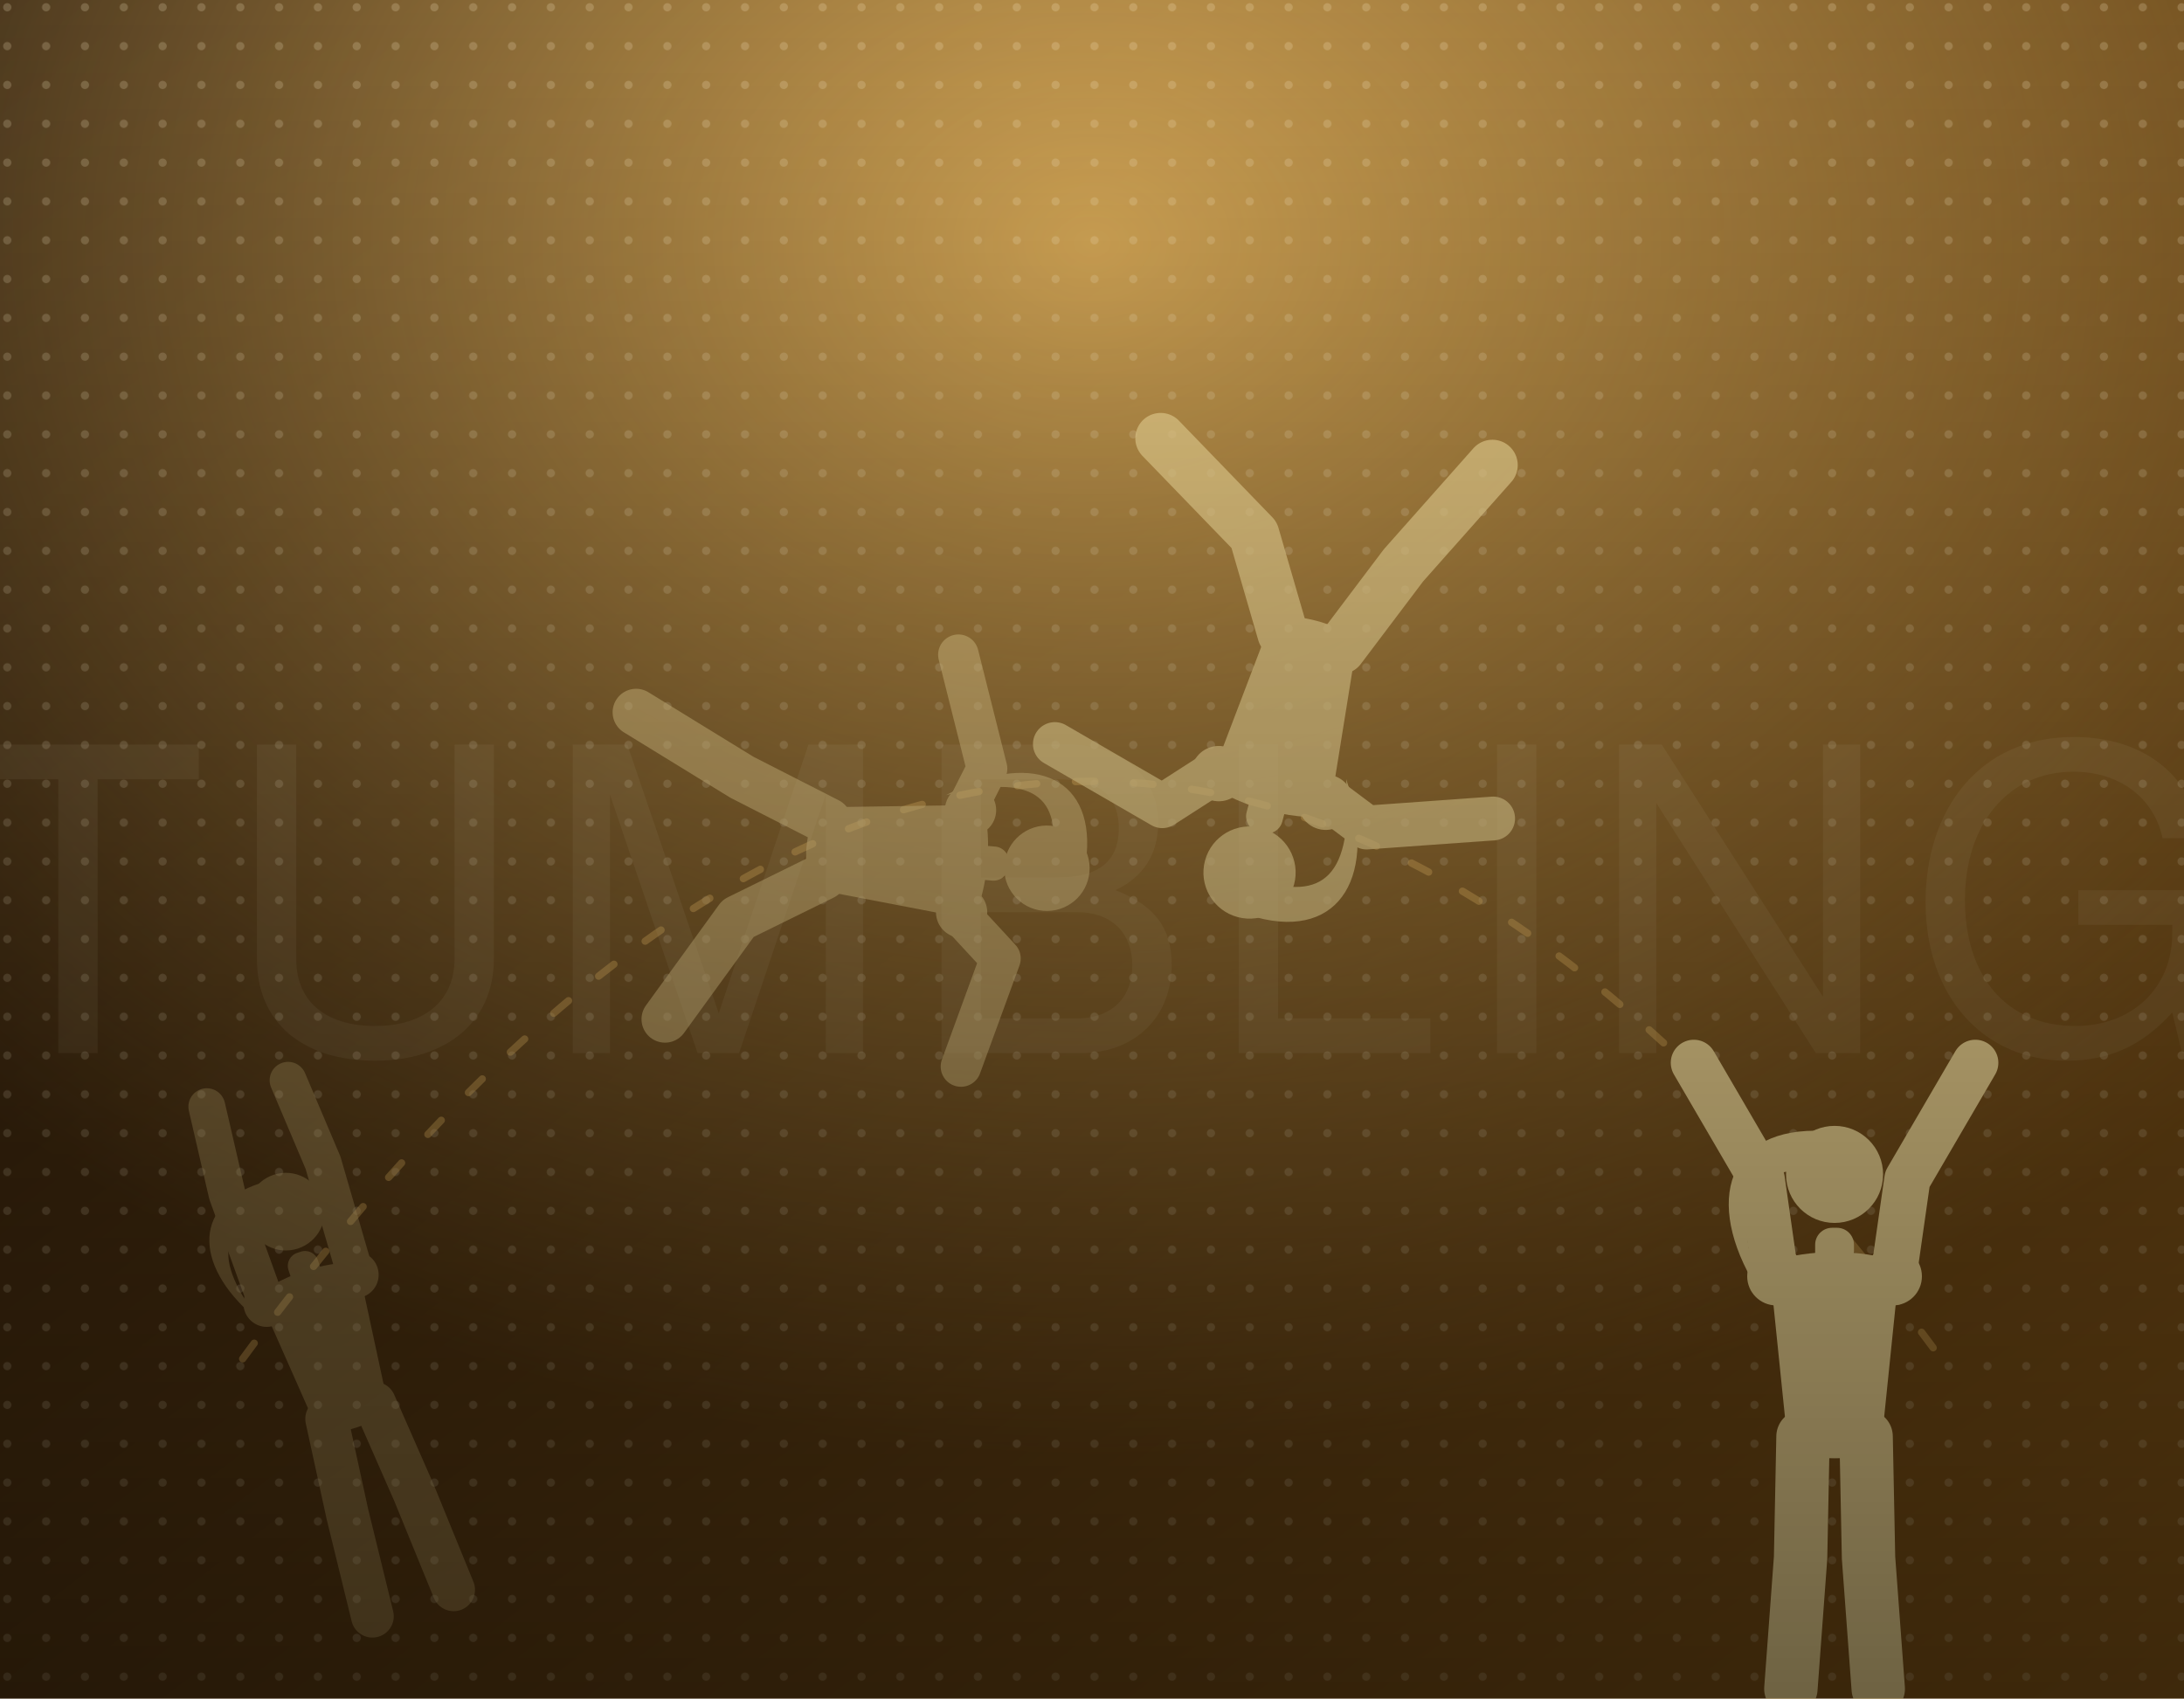
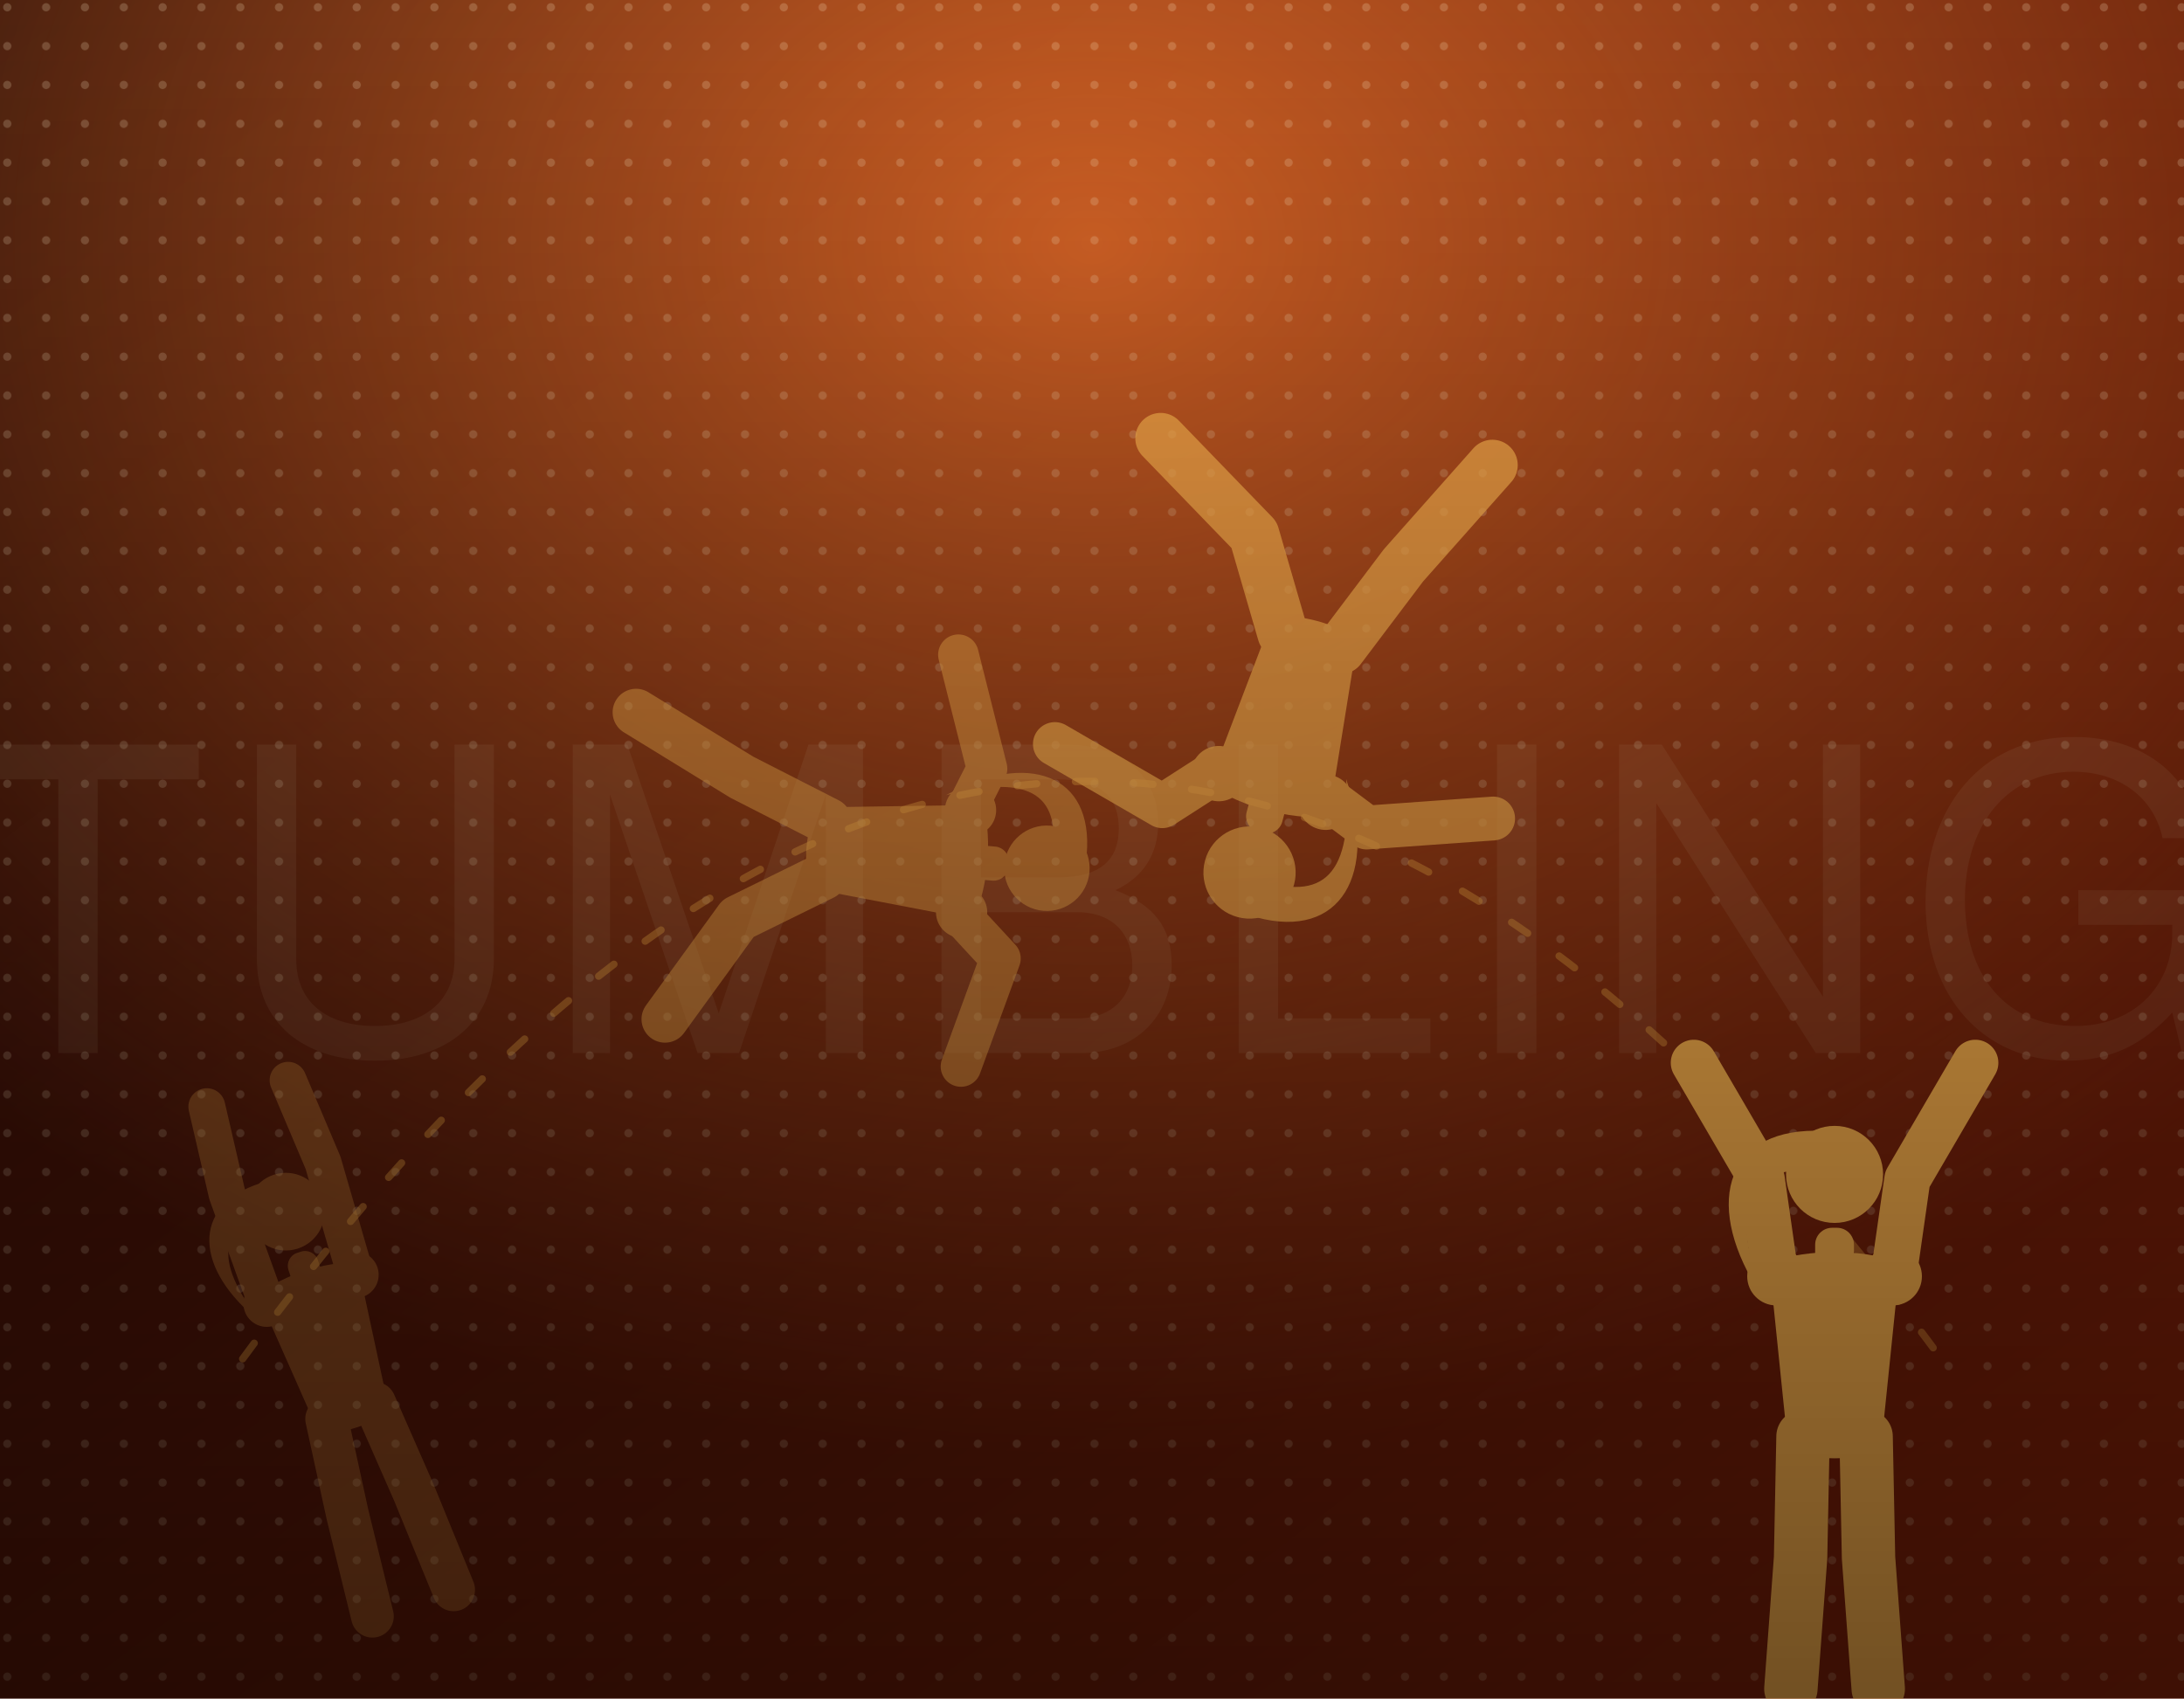
<svg xmlns="http://www.w3.org/2000/svg" viewBox="0 0 900 700" width="900" height="700" role="img" aria-label="TUMBLING">
  <defs>
    <linearGradient id="bgarttumbling" x1="0" y1="0" x2="1" y2="1">
-       <stop offset="0" stop-color="#1c1109" />
-       <stop offset="1" stop-color="#8a5a18" />
+       <stop offset="0" stop-color="#1c0906" />
+       <stop offset="1" stop-color="#8a2308" />
    </linearGradient>
    <radialGradient id="spotarttumbling" cx="50%" cy="14%" r="72%">
-       <stop offset="0" stop-color="#ffcb6b" stop-opacity=".78" />
-       <stop offset="1" stop-color="#ffcb6b" stop-opacity="0" />
+       <stop offset="0" stop-color="#ff7a2e" stop-opacity=".78" />
+       <stop offset="1" stop-color="#ff7a2e" stop-opacity="0" />
    </radialGradient>
    <linearGradient id="fadearttumbling" x1="0" y1="0" x2="0" y2="1">
      <stop offset="0" stop-color="#000" stop-opacity="0" />
      <stop offset="1" stop-color="#000" stop-opacity=".55" />
    </linearGradient>
    <pattern id="dotsarttumbling" width="16" height="16" patternUnits="userSpaceOnUse">
      <circle cx="3" cy="3" r="1.7" fill="#fff2cd" opacity=".2" />
    </pattern>
    <clipPath id="cliparttumbling">
      <rect width="900" height="700" />
    </clipPath>
  </defs>
  <g clip-path="url(#cliparttumbling)">
    <rect width="900" height="700" fill="url(#bgarttumbling)" />
    <rect width="900" height="700" fill="url(#spotarttumbling)" />
    <rect width="900" height="700" fill="url(#dotsarttumbling)" />
    <text x="450" y="434" text-anchor="middle" font-family="Impact, 'Arial Black', 'Helvetica Neue', sans-serif" font-size="174.375" fill="#fff2cd" opacity=".08" letter-spacing="6">TUMBLING</text>
-     <path d="M100 560 Q450 84 800 560" fill="none" stroke="#ffcb6b" stroke-width="3" opacity="0.4" stroke-linecap="round" stroke-dasharray="8 16" />
+     <path d="M100 560 Q450 84 800 560" fill="none" stroke="#ffb347" stroke-width="3" opacity="0.4" stroke-linecap="round" stroke-dasharray="8 16" />
    <g transform="translate(144 580) rotate(-18) scale(0.8)" opacity="0.3">
-       <g fill="none" stroke="#f7dc95" stroke-width="19" stroke-linecap="round" stroke-linejoin="round">
+       <g fill="none" stroke="#ffb34d" stroke-width="19" stroke-linecap="round" stroke-linejoin="round">
        <path d="M-24 -62 L-26 -124 L-22 -170" />
        <path d="M24 -62 L26 -124 L22 -170" />
      </g>
-       <g fill="none" stroke="#f7dc95" stroke-width="22" stroke-linecap="round" stroke-linejoin="round">
+       <g fill="none" stroke="#ffb34d" stroke-width="22" stroke-linecap="round" stroke-linejoin="round">
        <path d="M-13 2 L-18 52 L-22 106" />
        <path d="M13 2 L18 52 L22 106" />
      </g>
-       <path d="M-27 -70 Q0 -78 27 -70 L19 8 Q0 14 -19 8 Z" fill="#f7dc95" />
-       <circle cx="-24" cy="-64" r="12" fill="#f7dc95" />
-       <circle cx="24" cy="-64" r="12" fill="#f7dc95" />
-       <rect x="-8" y="-84" width="16" height="22" rx="7" fill="#f7dc95" />
-       <path d="M-8 -124 C-46 -124 -54 -92 -30 -56 C-44 -96 -34 -110 -4 -108 Z" fill="#f7dc95" />
-       <circle cx="0" cy="-106" r="20" fill="#f7dc95" />
+       <path d="M-27 -70 Q0 -78 27 -70 L19 8 Q0 14 -19 8 Z" fill="#ffb34d" />
+       <circle cx="-24" cy="-64" r="12" fill="#ffb34d" />
+       <circle cx="24" cy="-64" r="12" fill="#ffb34d" />
+       <rect x="-8" y="-84" width="16" height="22" rx="7" fill="#ffb34d" />
+       <path d="M-8 -124 C-46 -124 -54 -92 -30 -56 C-44 -96 -34 -110 -4 -108 Z" fill="#ffb34d" />
+       <circle cx="0" cy="-106" r="20" fill="#ffb34d" />
    </g>
    <g transform="translate(342 350) rotate(95) scale(0.88)" opacity="0.5">
-       <g fill="none" stroke="#f7dc95" stroke-width="19" stroke-linecap="round" stroke-linejoin="round">
+       <g fill="none" stroke="#ffb34d" stroke-width="19" stroke-linecap="round" stroke-linejoin="round">
        <path d="M-24 -62 L-44 -70 L-96 -52" />
        <path d="M24 -62 L44 -84 L96 -70" />
      </g>
-       <g fill="none" stroke="#f7dc95" stroke-width="22" stroke-linecap="round" stroke-linejoin="round">
+       <g fill="none" stroke="#ffb34d" stroke-width="22" stroke-linecap="round" stroke-linejoin="round">
        <path d="M-13 2 L-30 44 L-56 96" />
        <path d="M13 2 L36 40 L86 70" />
      </g>
-       <path d="M-27 -70 Q0 -78 27 -70 L19 8 Q0 14 -19 8 Z" fill="#f7dc95" />
-       <circle cx="-24" cy="-64" r="12" fill="#f7dc95" />
-       <circle cx="24" cy="-64" r="12" fill="#f7dc95" />
-       <rect x="-8" y="-84" width="16" height="22" rx="7" fill="#f7dc95" />
-       <path d="M-8 -120 C-46 -120 -54 -88 -30 -52 C-44 -92 -34 -106 -4 -104 Z" fill="#f7dc95" />
-       <circle cx="0" cy="-102" r="20" fill="#f7dc95" />
+       <path d="M-27 -70 Q0 -78 27 -70 L19 8 Q0 14 -19 8 Z" fill="#ffb34d" />
+       <circle cx="-24" cy="-64" r="12" fill="#ffb34d" />
+       <circle cx="24" cy="-64" r="12" fill="#ffb34d" />
+       <rect x="-8" y="-84" width="16" height="22" rx="7" fill="#ffb34d" />
+       <path d="M-8 -120 C-46 -120 -54 -88 -30 -52 C-44 -92 -34 -106 -4 -104 Z" fill="#ffb34d" />
+       <circle cx="0" cy="-102" r="20" fill="#ffb34d" />
    </g>
    <g transform="translate(540 266) rotate(195) scale(0.95)" opacity="0.72">
-       <g fill="none" stroke="#f7dc95" stroke-width="19" stroke-linecap="round" stroke-linejoin="round">
+       <g fill="none" stroke="#ffb34d" stroke-width="19" stroke-linecap="round" stroke-linejoin="round">
        <path d="M-24 -62 L-44 -70 L-96 -52" />
        <path d="M24 -62 L44 -84 L96 -70" />
      </g>
-       <g fill="none" stroke="#f7dc95" stroke-width="22" stroke-linecap="round" stroke-linejoin="round">
+       <g fill="none" stroke="#ffb34d" stroke-width="22" stroke-linecap="round" stroke-linejoin="round">
        <path d="M-13 2 L-30 44 L-56 96" />
        <path d="M13 2 L36 40 L86 70" />
      </g>
-       <path d="M-27 -70 Q0 -78 27 -70 L19 8 Q0 14 -19 8 Z" fill="#f7dc95" />
-       <circle cx="-24" cy="-64" r="12" fill="#f7dc95" />
-       <circle cx="24" cy="-64" r="12" fill="#f7dc95" />
-       <rect x="-8" y="-84" width="16" height="22" rx="7" fill="#f7dc95" />
-       <path d="M-8 -120 C-46 -120 -54 -88 -30 -52 C-44 -92 -34 -106 -4 -104 Z" fill="#f7dc95" />
-       <circle cx="0" cy="-102" r="20" fill="#f7dc95" />
+       <path d="M-27 -70 Q0 -78 27 -70 L19 8 Q0 14 -19 8 Z" fill="#ffb34d" />
+       <circle cx="-24" cy="-64" r="12" fill="#ffb34d" />
+       <circle cx="24" cy="-64" r="12" fill="#ffb34d" />
+       <rect x="-8" y="-84" width="16" height="22" rx="7" fill="#ffb34d" />
+       <path d="M-8 -120 C-46 -120 -54 -88 -30 -52 C-44 -92 -34 -106 -4 -104 Z" fill="#ffb34d" />
+       <circle cx="0" cy="-102" r="20" fill="#ffb34d" />
    </g>
    <g transform="translate(756 590) rotate(0) scale(1)" opacity="1">
-       <g fill="none" stroke="#f7dc95" stroke-width="19" stroke-linecap="round" stroke-linejoin="round">
+       <g fill="none" stroke="#ffb34d" stroke-width="19" stroke-linecap="round" stroke-linejoin="round">
        <path d="M-24 -62 L-30 -104 L-58 -152" />
        <path d="M24 -62 L30 -104 L58 -152" />
      </g>
-       <g fill="none" stroke="#f7dc95" stroke-width="22" stroke-linecap="round" stroke-linejoin="round">
+       <g fill="none" stroke="#ffb34d" stroke-width="22" stroke-linecap="round" stroke-linejoin="round">
        <path d="M-13 2 L-14 52 L-18 106" />
        <path d="M13 2 L14 52 L18 106" />
      </g>
-       <path d="M-27 -70 Q0 -78 27 -70 L19 8 Q0 14 -19 8 Z" fill="#f7dc95" />
-       <circle cx="-24" cy="-64" r="12" fill="#f7dc95" />
-       <circle cx="24" cy="-64" r="12" fill="#f7dc95" />
-       <rect x="-8" y="-84" width="16" height="22" rx="7" fill="#f7dc95" />
-       <path d="M-8 -124 C-46 -124 -54 -92 -30 -56 C-44 -96 -34 -110 -4 -108 Z" fill="#f7dc95" />
-       <circle cx="0" cy="-106" r="20" fill="#f7dc95" />
+       <path d="M-27 -70 Q0 -78 27 -70 L19 8 Q0 14 -19 8 Z" fill="#ffb34d" />
+       <circle cx="-24" cy="-64" r="12" fill="#ffb34d" />
+       <circle cx="24" cy="-64" r="12" fill="#ffb34d" />
+       <rect x="-8" y="-84" width="16" height="22" rx="7" fill="#ffb34d" />
+       <path d="M-8 -124 C-46 -124 -54 -92 -30 -56 C-44 -96 -34 -110 -4 -108 Z" fill="#ffb34d" />
+       <circle cx="0" cy="-106" r="20" fill="#ffb34d" />
    </g>
    <rect width="900" height="700" fill="url(#fadearttumbling)" />
  </g>
</svg>
